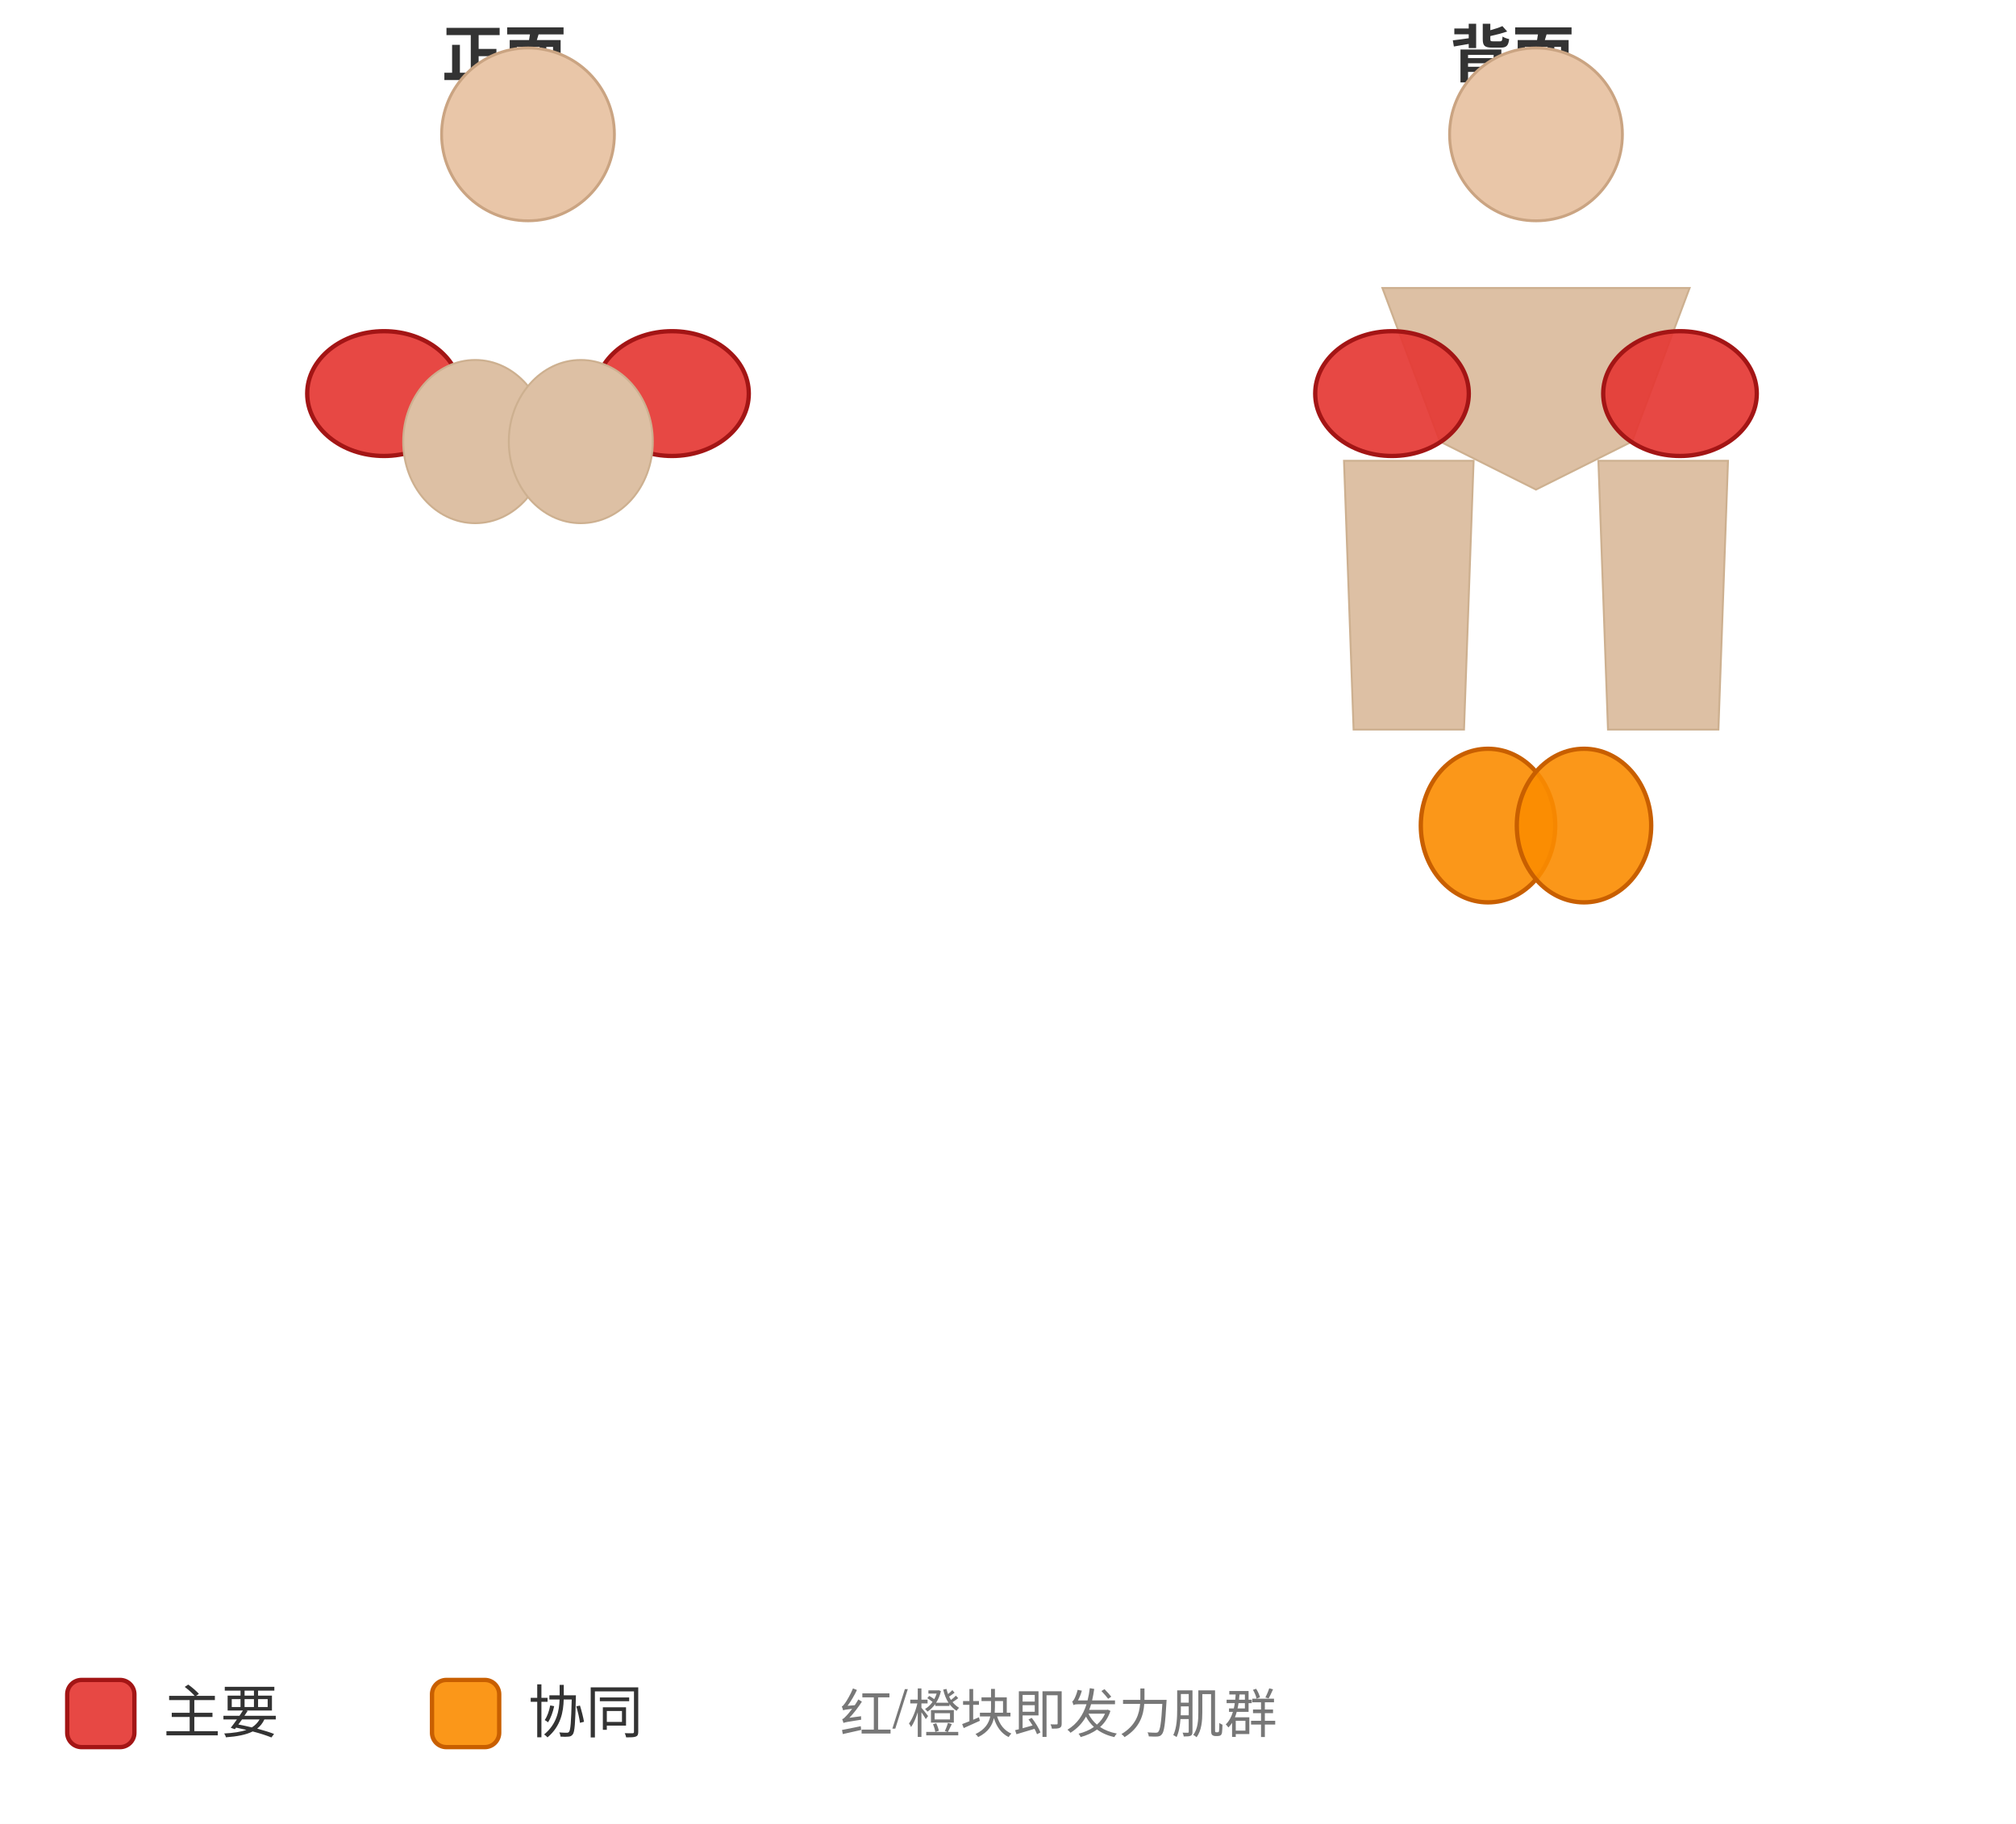
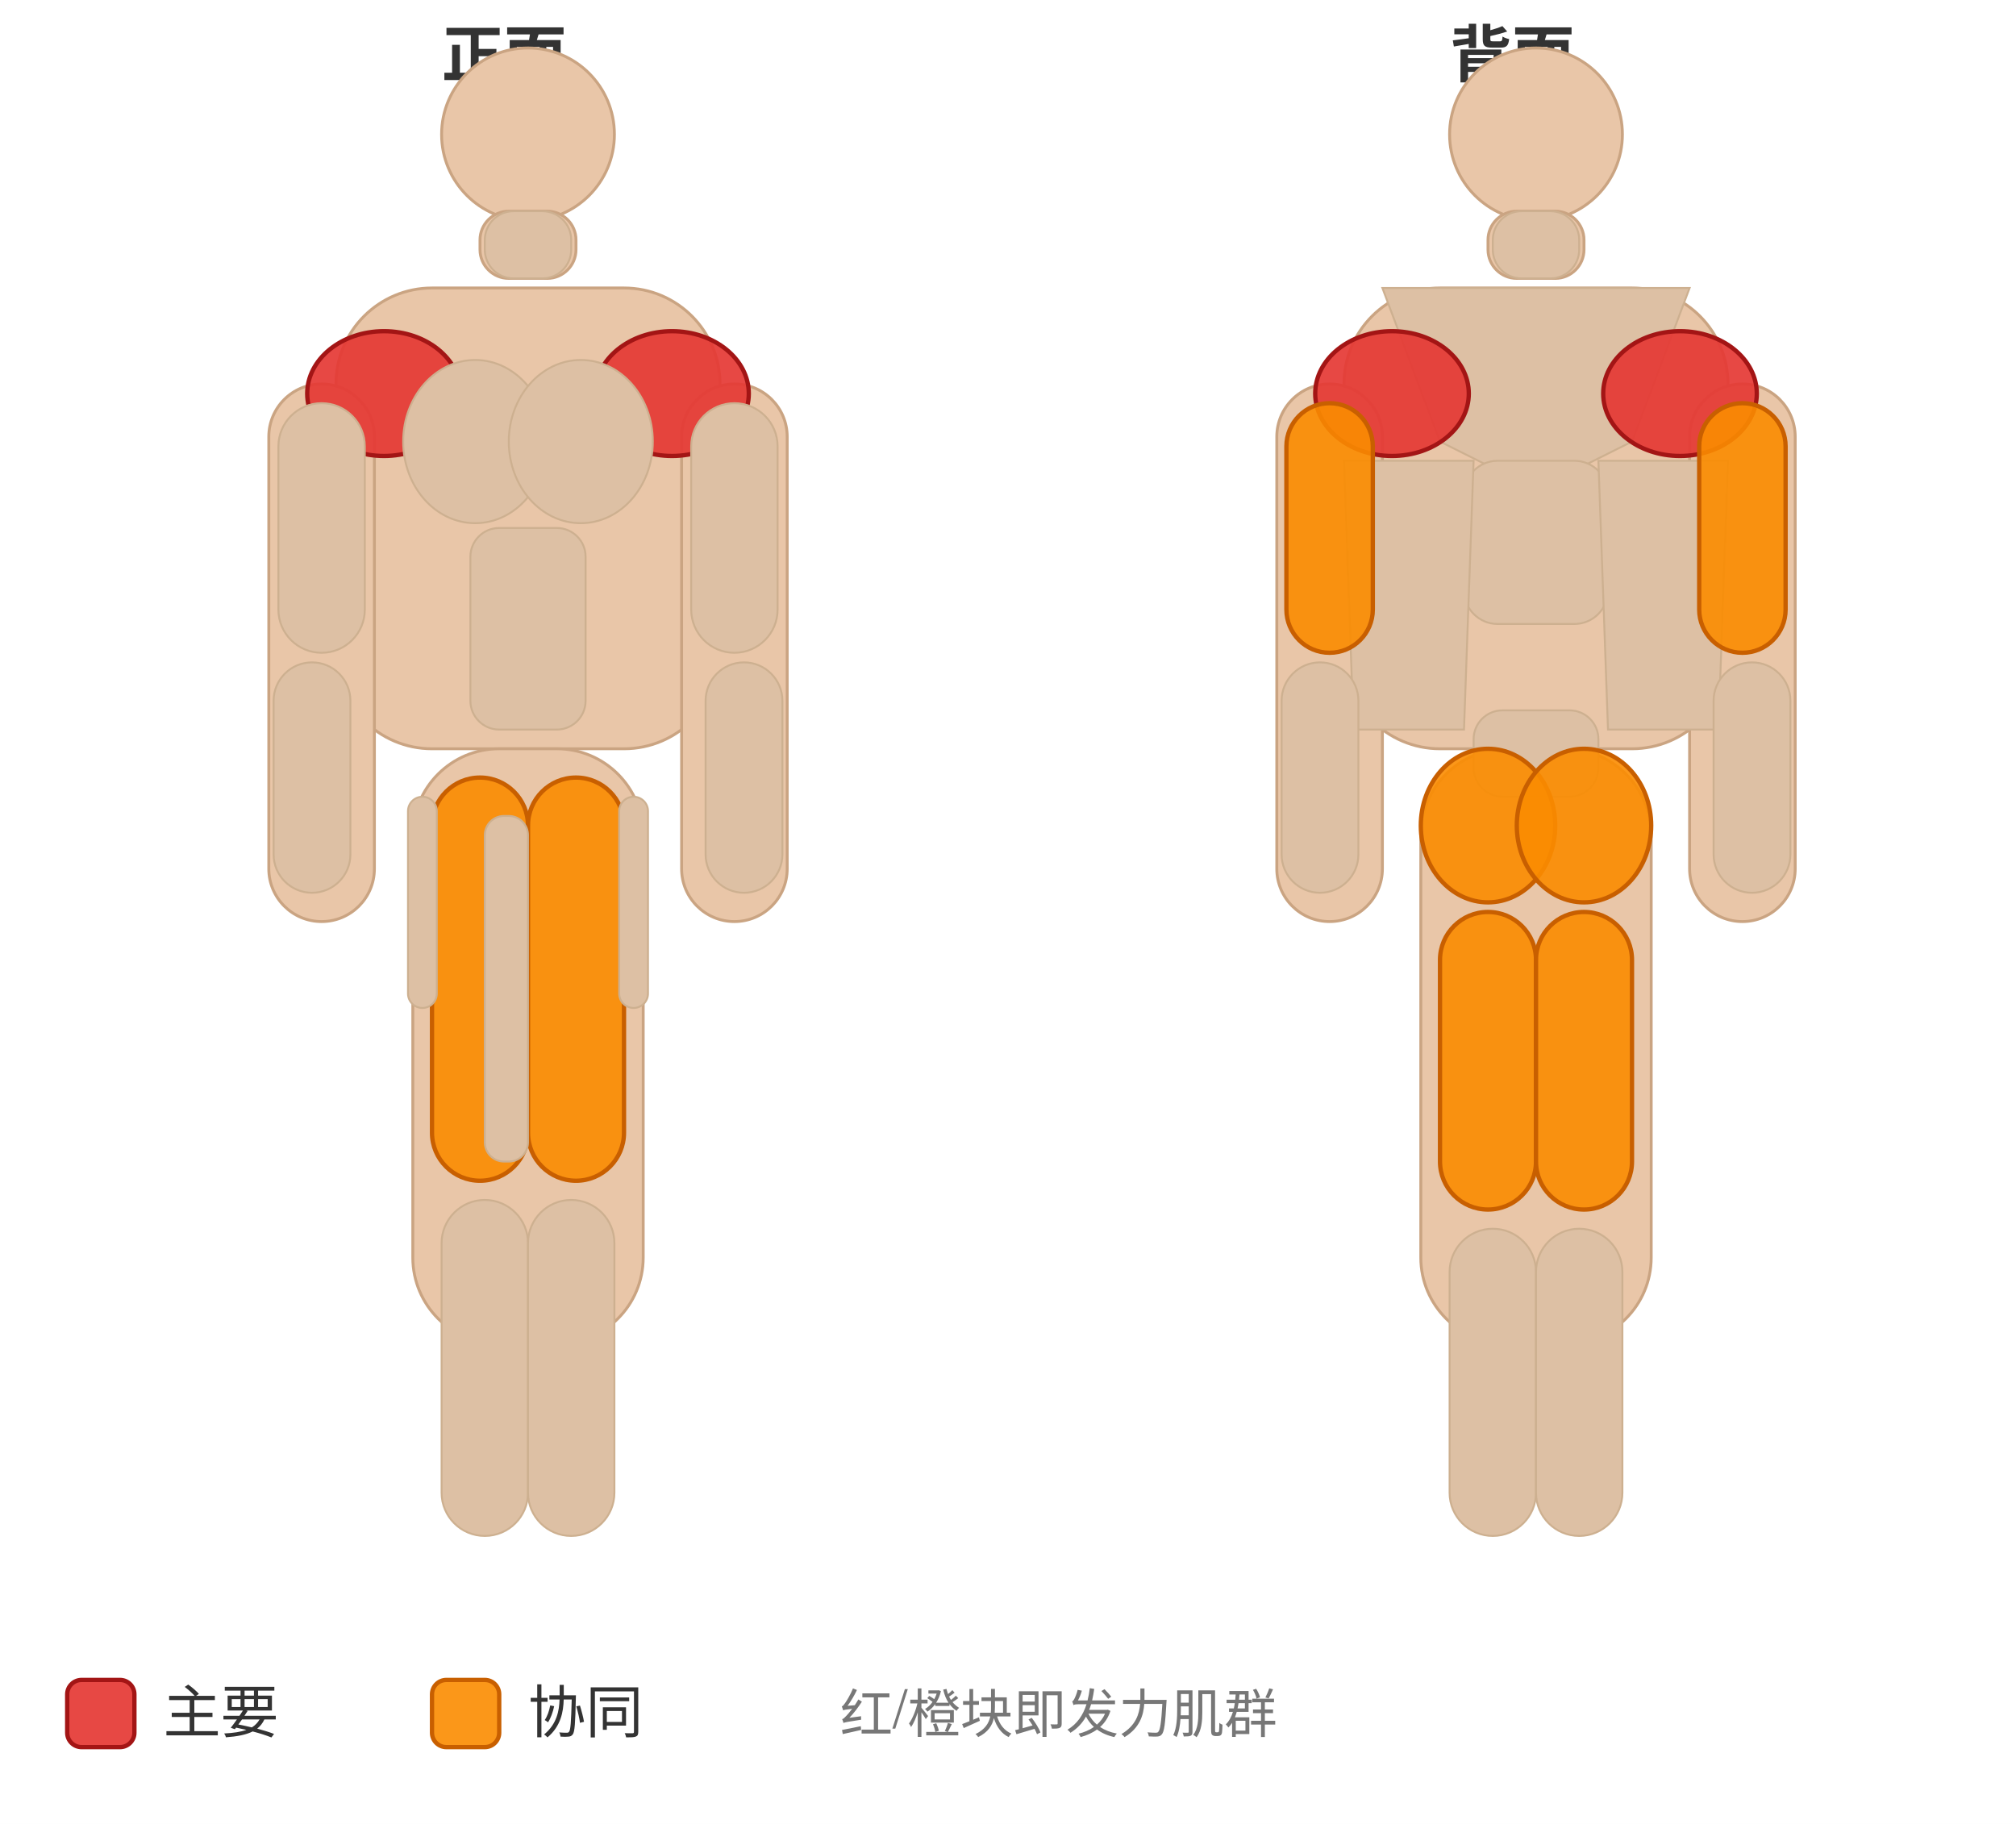
- <svg xmlns="http://www.w3.org/2000/svg" viewBox="0 0 420 380" font-family="-apple-system,Segoe UI,Helvetica,Arial,sans-serif">
+ <svg xmlns="http://www.w3.org/2000/svg" viewBox="0 0 420 380" width="420" height="380" font-family="-apple-system,Segoe UI,Helvetica,Arial,sans-serif">
  <rect width="420" height="380" fill="#ffffff" />
  <text x="105" y="16" font-size="13" font-weight="700" text-anchor="middle" fill="#333">正面</text>
  <text x="315" y="16" font-size="13" font-weight="700" text-anchor="middle" fill="#333">背面</text>
  <g transform="translate(10,0)">
    <circle fill="#e9c6a8" stroke="#caa482" stroke-width="0.6" cx="100" cy="28" r="18" />
-     <rect fill="#e9c6a8" stroke="#caa482" stroke-width="0.6" x="90" y="44" w="20" h="14" rx="6" />
-     <rect fill="#e9c6a8" stroke="#caa482" stroke-width="0.6" x="60" y="60" w="80" h="96" rx="20" />
-     <rect fill="#e9c6a8" stroke="#caa482" stroke-width="0.6" x="46" y="80" w="22" h="112" rx="11" />
-     <rect fill="#e9c6a8" stroke="#caa482" stroke-width="0.6" x="132" y="80" w="22" h="112" rx="11" />
-     <rect fill="#e9c6a8" stroke="#caa482" stroke-width="0.6" x="76" y="156" w="48" h="124" rx="18" />
-     <rect fill="#ddc0a4" stroke="#cdb090" stroke-width="0.4" x="91" y="44" w="18" h="14" rx="6" />
+     <rect fill="#e9c6a8" stroke="#caa482" stroke-width="0.6" x="90" y="44" width="20" height="14" rx="6" />
+     <rect fill="#e9c6a8" stroke="#caa482" stroke-width="0.6" x="60" y="60" width="80" height="96" rx="20" />
+     <rect fill="#e9c6a8" stroke="#caa482" stroke-width="0.6" x="46" y="80" width="22" height="112" rx="11" />
+     <rect fill="#e9c6a8" stroke="#caa482" stroke-width="0.6" x="132" y="80" width="22" height="112" rx="11" />
+     <rect fill="#e9c6a8" stroke="#caa482" stroke-width="0.6" x="76" y="156" width="48" height="124" rx="18" />
+     <rect fill="#ddc0a4" stroke="#cdb090" stroke-width="0.4" x="91" y="44" width="18" height="14" rx="6" />
    <ellipse fill="#e53935" fill-opacity="0.92" stroke="#a31515" stroke-width="0.9" cx="70" cy="82" rx="16" ry="13" />
    <ellipse fill="#e53935" fill-opacity="0.92" stroke="#a31515" stroke-width="0.9" cx="130" cy="82" rx="16" ry="13" />
    <ellipse fill="#ddc0a4" stroke="#cdb090" stroke-width="0.4" cx="89" cy="92" rx="15" ry="17" />
    <ellipse fill="#ddc0a4" stroke="#cdb090" stroke-width="0.4" cx="111" cy="92" rx="15" ry="17" />
-     <rect fill="#ddc0a4" stroke="#cdb090" stroke-width="0.4" x="48" y="84" w="18" h="52" rx="9" />
-     <rect fill="#ddc0a4" stroke="#cdb090" stroke-width="0.4" x="134" y="84" w="18" h="52" rx="9" />
-     <rect fill="#ddc0a4" stroke="#cdb090" stroke-width="0.4" x="47" y="138" w="16" h="48" rx="8" />
-     <rect fill="#ddc0a4" stroke="#cdb090" stroke-width="0.4" x="137" y="138" w="16" h="48" rx="8" />
-     <rect fill="#ddc0a4" stroke="#cdb090" stroke-width="0.4" x="88" y="110" w="24" h="42" rx="6" />
-     <rect fill="#fb8c00" fill-opacity="0.9" stroke="#c85f00" stroke-width="0.9" x="80" y="162" w="20" h="84" rx="10" />
-     <rect fill="#fb8c00" fill-opacity="0.9" stroke="#c85f00" stroke-width="0.9" x="100" y="162" w="20" h="84" rx="10" />
-     <rect fill="#ddc0a4" stroke="#cdb090" stroke-width="0.4" x="91" y="170" w="9" h="72" rx="4" />
-     <rect fill="#ddc0a4" stroke="#cdb090" stroke-width="0.4" x="75" y="166" w="6" h="44" rx="3" />
-     <rect fill="#ddc0a4" stroke="#cdb090" stroke-width="0.4" x="119" y="166" w="6" h="44" rx="3" />
-     <rect fill="#ddc0a4" stroke="#cdb090" stroke-width="0.4" x="82" y="250" w="18" h="70" rx="9" />
-     <rect fill="#ddc0a4" stroke="#cdb090" stroke-width="0.4" x="100" y="250" w="18" h="70" rx="9" />
+     <rect fill="#ddc0a4" stroke="#cdb090" stroke-width="0.4" x="48" y="84" width="18" height="52" rx="9" />
+     <rect fill="#ddc0a4" stroke="#cdb090" stroke-width="0.4" x="134" y="84" width="18" height="52" rx="9" />
+     <rect fill="#ddc0a4" stroke="#cdb090" stroke-width="0.4" x="47" y="138" width="16" height="48" rx="8" />
+     <rect fill="#ddc0a4" stroke="#cdb090" stroke-width="0.4" x="137" y="138" width="16" height="48" rx="8" />
+     <rect fill="#ddc0a4" stroke="#cdb090" stroke-width="0.4" x="88" y="110" width="24" height="42" rx="6" />
+     <rect fill="#fb8c00" fill-opacity="0.9" stroke="#c85f00" stroke-width="0.9" x="80" y="162" width="20" height="84" rx="10" />
+     <rect fill="#fb8c00" fill-opacity="0.9" stroke="#c85f00" stroke-width="0.9" x="100" y="162" width="20" height="84" rx="10" />
+     <rect fill="#ddc0a4" stroke="#cdb090" stroke-width="0.4" x="91" y="170" width="9" height="72" rx="4" />
+     <rect fill="#ddc0a4" stroke="#cdb090" stroke-width="0.4" x="75" y="166" width="6" height="44" rx="3" />
+     <rect fill="#ddc0a4" stroke="#cdb090" stroke-width="0.4" x="119" y="166" width="6" height="44" rx="3" />
+     <rect fill="#ddc0a4" stroke="#cdb090" stroke-width="0.4" x="82" y="250" width="18" height="70" rx="9" />
+     <rect fill="#ddc0a4" stroke="#cdb090" stroke-width="0.4" x="100" y="250" width="18" height="70" rx="9" />
  </g>
  <g transform="translate(220,0)">
    <circle fill="#e9c6a8" stroke="#caa482" stroke-width="0.6" cx="100" cy="28" r="18" />
-     <rect fill="#e9c6a8" stroke="#caa482" stroke-width="0.6" x="90" y="44" w="20" h="14" rx="6" />
-     <rect fill="#e9c6a8" stroke="#caa482" stroke-width="0.6" x="60" y="60" w="80" h="96" rx="20" />
-     <rect fill="#e9c6a8" stroke="#caa482" stroke-width="0.6" x="46" y="80" w="22" h="112" rx="11" />
-     <rect fill="#e9c6a8" stroke="#caa482" stroke-width="0.6" x="132" y="80" w="22" h="112" rx="11" />
-     <rect fill="#e9c6a8" stroke="#caa482" stroke-width="0.6" x="76" y="156" w="48" h="124" rx="18" />
-     <rect fill="#ddc0a4" stroke="#cdb090" stroke-width="0.4" x="91" y="44" w="18" h="14" rx="6" />
+     <rect fill="#e9c6a8" stroke="#caa482" stroke-width="0.6" x="90" y="44" width="20" height="14" rx="6" />
+     <rect fill="#e9c6a8" stroke="#caa482" stroke-width="0.6" x="60" y="60" width="80" height="96" rx="20" />
+     <rect fill="#e9c6a8" stroke="#caa482" stroke-width="0.6" x="46" y="80" width="22" height="112" rx="11" />
+     <rect fill="#e9c6a8" stroke="#caa482" stroke-width="0.6" x="132" y="80" width="22" height="112" rx="11" />
+     <rect fill="#e9c6a8" stroke="#caa482" stroke-width="0.6" x="76" y="156" width="48" height="124" rx="18" />
+     <rect fill="#ddc0a4" stroke="#cdb090" stroke-width="0.4" x="91" y="44" width="18" height="14" rx="6" />
    <polygon fill="#ddc0a4" stroke="#cdb090" stroke-width="0.4" points="68,60 132,60 120,92 100,102 80,92" />
    <ellipse fill="#e53935" fill-opacity="0.92" stroke="#a31515" stroke-width="0.9" cx="70" cy="82" rx="16" ry="13" />
    <ellipse fill="#e53935" fill-opacity="0.92" stroke="#a31515" stroke-width="0.9" cx="130" cy="82" rx="16" ry="13" />
-     <rect fill="#ddc0a4" stroke="#cdb090" stroke-width="0.4" x="85" y="96" w="30" h="34" rx="7" />
+     <rect fill="#ddc0a4" stroke="#cdb090" stroke-width="0.4" x="85" y="96" width="30" height="34" rx="7" />
    <polygon fill="#ddc0a4" stroke="#cdb090" stroke-width="0.4" points="60,96 87,96 85,152 62,152" />
    <polygon fill="#ddc0a4" stroke="#cdb090" stroke-width="0.4" points="113,96 140,96 138,152 115,152" />
-     <rect fill="#ddc0a4" stroke="#cdb090" stroke-width="0.4" x="87" y="148" w="26" h="18" rx="6" />
-     <rect fill="#fb8c00" fill-opacity="0.9" stroke="#c85f00" stroke-width="0.9" x="48" y="84" w="18" h="52" rx="9" />
-     <rect fill="#fb8c00" fill-opacity="0.9" stroke="#c85f00" stroke-width="0.9" x="134" y="84" w="18" h="52" rx="9" />
-     <rect fill="#ddc0a4" stroke="#cdb090" stroke-width="0.4" x="47" y="138" w="16" h="48" rx="8" />
-     <rect fill="#ddc0a4" stroke="#cdb090" stroke-width="0.4" x="137" y="138" w="16" h="48" rx="8" />
+     <rect fill="#ddc0a4" stroke="#cdb090" stroke-width="0.4" x="87" y="148" width="26" height="18" rx="6" />
+     <rect fill="#fb8c00" fill-opacity="0.9" stroke="#c85f00" stroke-width="0.9" x="48" y="84" width="18" height="52" rx="9" />
+     <rect fill="#fb8c00" fill-opacity="0.9" stroke="#c85f00" stroke-width="0.9" x="134" y="84" width="18" height="52" rx="9" />
+     <rect fill="#ddc0a4" stroke="#cdb090" stroke-width="0.4" x="47" y="138" width="16" height="48" rx="8" />
+     <rect fill="#ddc0a4" stroke="#cdb090" stroke-width="0.4" x="137" y="138" width="16" height="48" rx="8" />
    <ellipse fill="#fb8c00" fill-opacity="0.9" stroke="#c85f00" stroke-width="0.9" cx="90" cy="172" rx="14" ry="16" />
    <ellipse fill="#fb8c00" fill-opacity="0.9" stroke="#c85f00" stroke-width="0.9" cx="110" cy="172" rx="14" ry="16" />
-     <rect fill="#fb8c00" fill-opacity="0.9" stroke="#c85f00" stroke-width="0.9" x="80" y="190" w="20" h="62" rx="10" />
-     <rect fill="#fb8c00" fill-opacity="0.9" stroke="#c85f00" stroke-width="0.9" x="100" y="190" w="20" h="62" rx="10" />
-     <rect fill="#ddc0a4" stroke="#cdb090" stroke-width="0.4" x="82" y="256" w="18" h="64" rx="9" />
-     <rect fill="#ddc0a4" stroke="#cdb090" stroke-width="0.4" x="100" y="256" w="18" h="64" rx="9" />
+     <rect fill="#fb8c00" fill-opacity="0.9" stroke="#c85f00" stroke-width="0.9" x="80" y="190" width="20" height="62" rx="10" />
+     <rect fill="#fb8c00" fill-opacity="0.9" stroke="#c85f00" stroke-width="0.9" x="100" y="190" width="20" height="62" rx="10" />
+     <rect fill="#ddc0a4" stroke="#cdb090" stroke-width="0.4" x="82" y="256" width="18" height="64" rx="9" />
+     <rect fill="#ddc0a4" stroke="#cdb090" stroke-width="0.4" x="100" y="256" width="18" height="64" rx="9" />
  </g>
  <rect x="14" y="350" width="14" height="14" rx="3" fill="#e53935" fill-opacity="0.92" stroke="#a31515" stroke-width="0.9" />
  <text x="34" y="361" font-size="12" fill="#333">主要</text>
  <rect x="90" y="350" width="14" height="14" rx="3" fill="#fb8c00" fill-opacity="0.9" stroke="#c85f00" stroke-width="0.9" />
  <text x="110" y="361" font-size="12" fill="#333">协同</text>
  <text x="175" y="361" font-size="11" fill="#777">红/橙块即发力肌群</text>
</svg>
